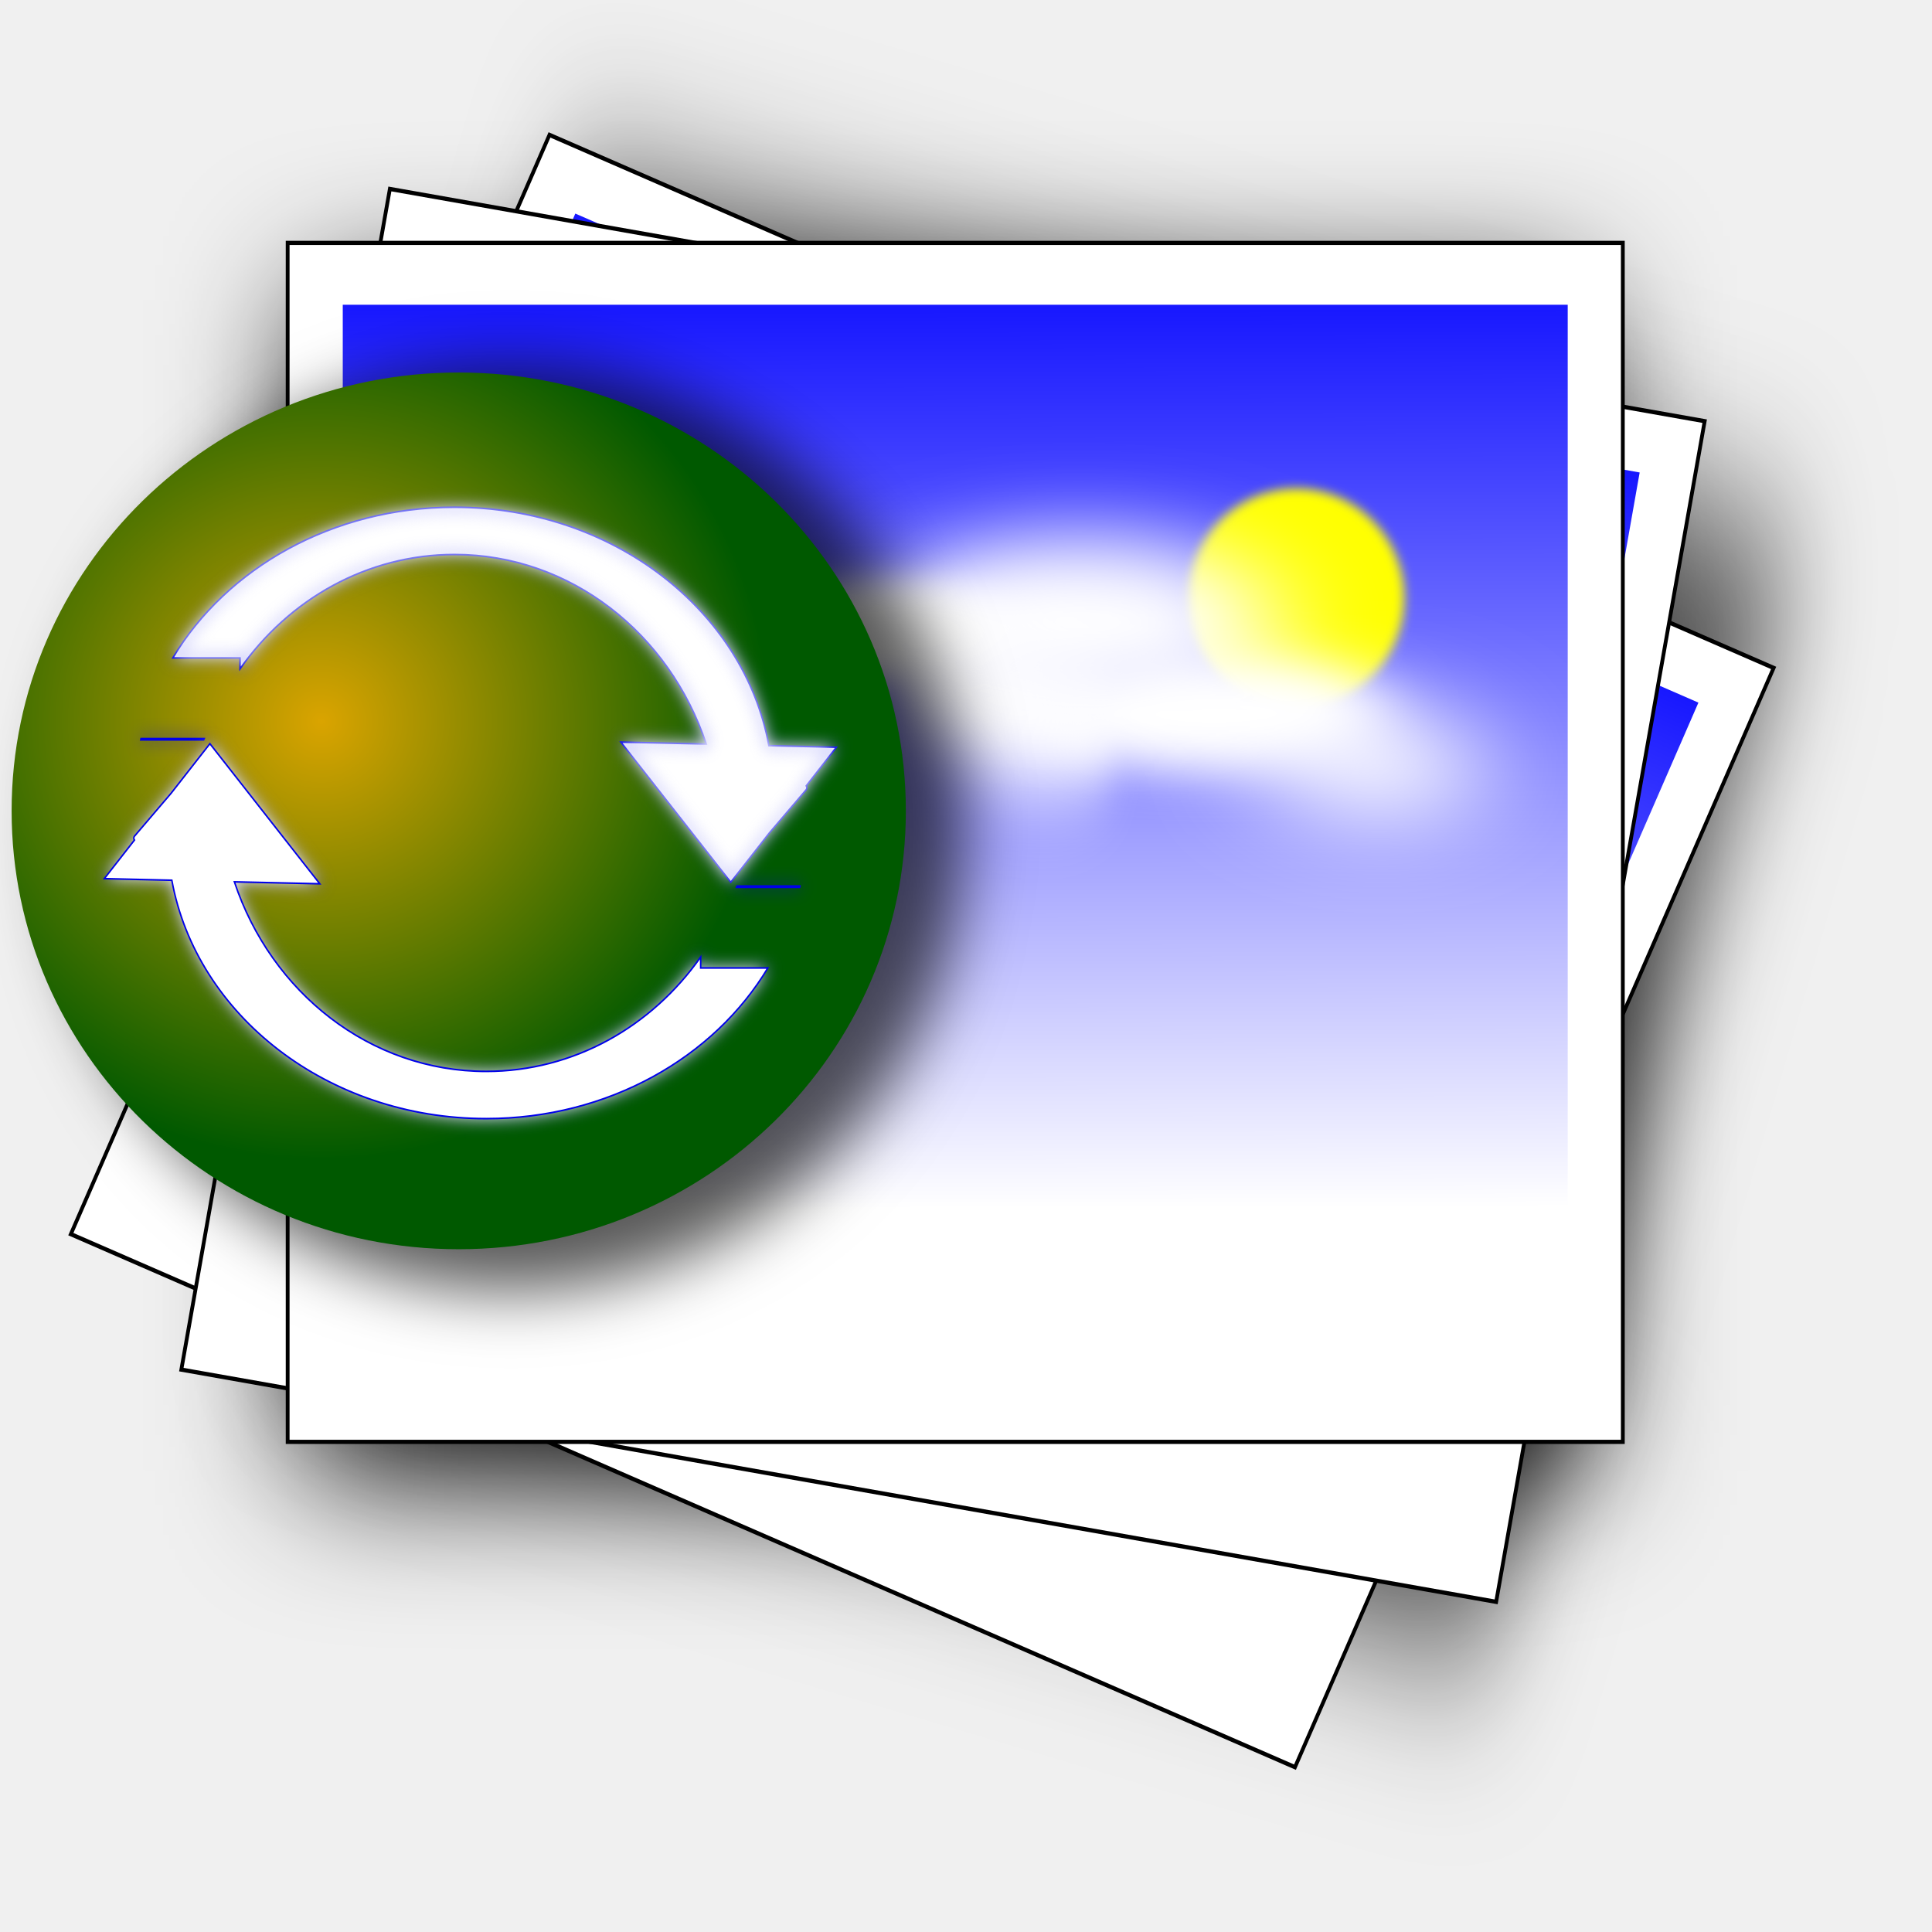
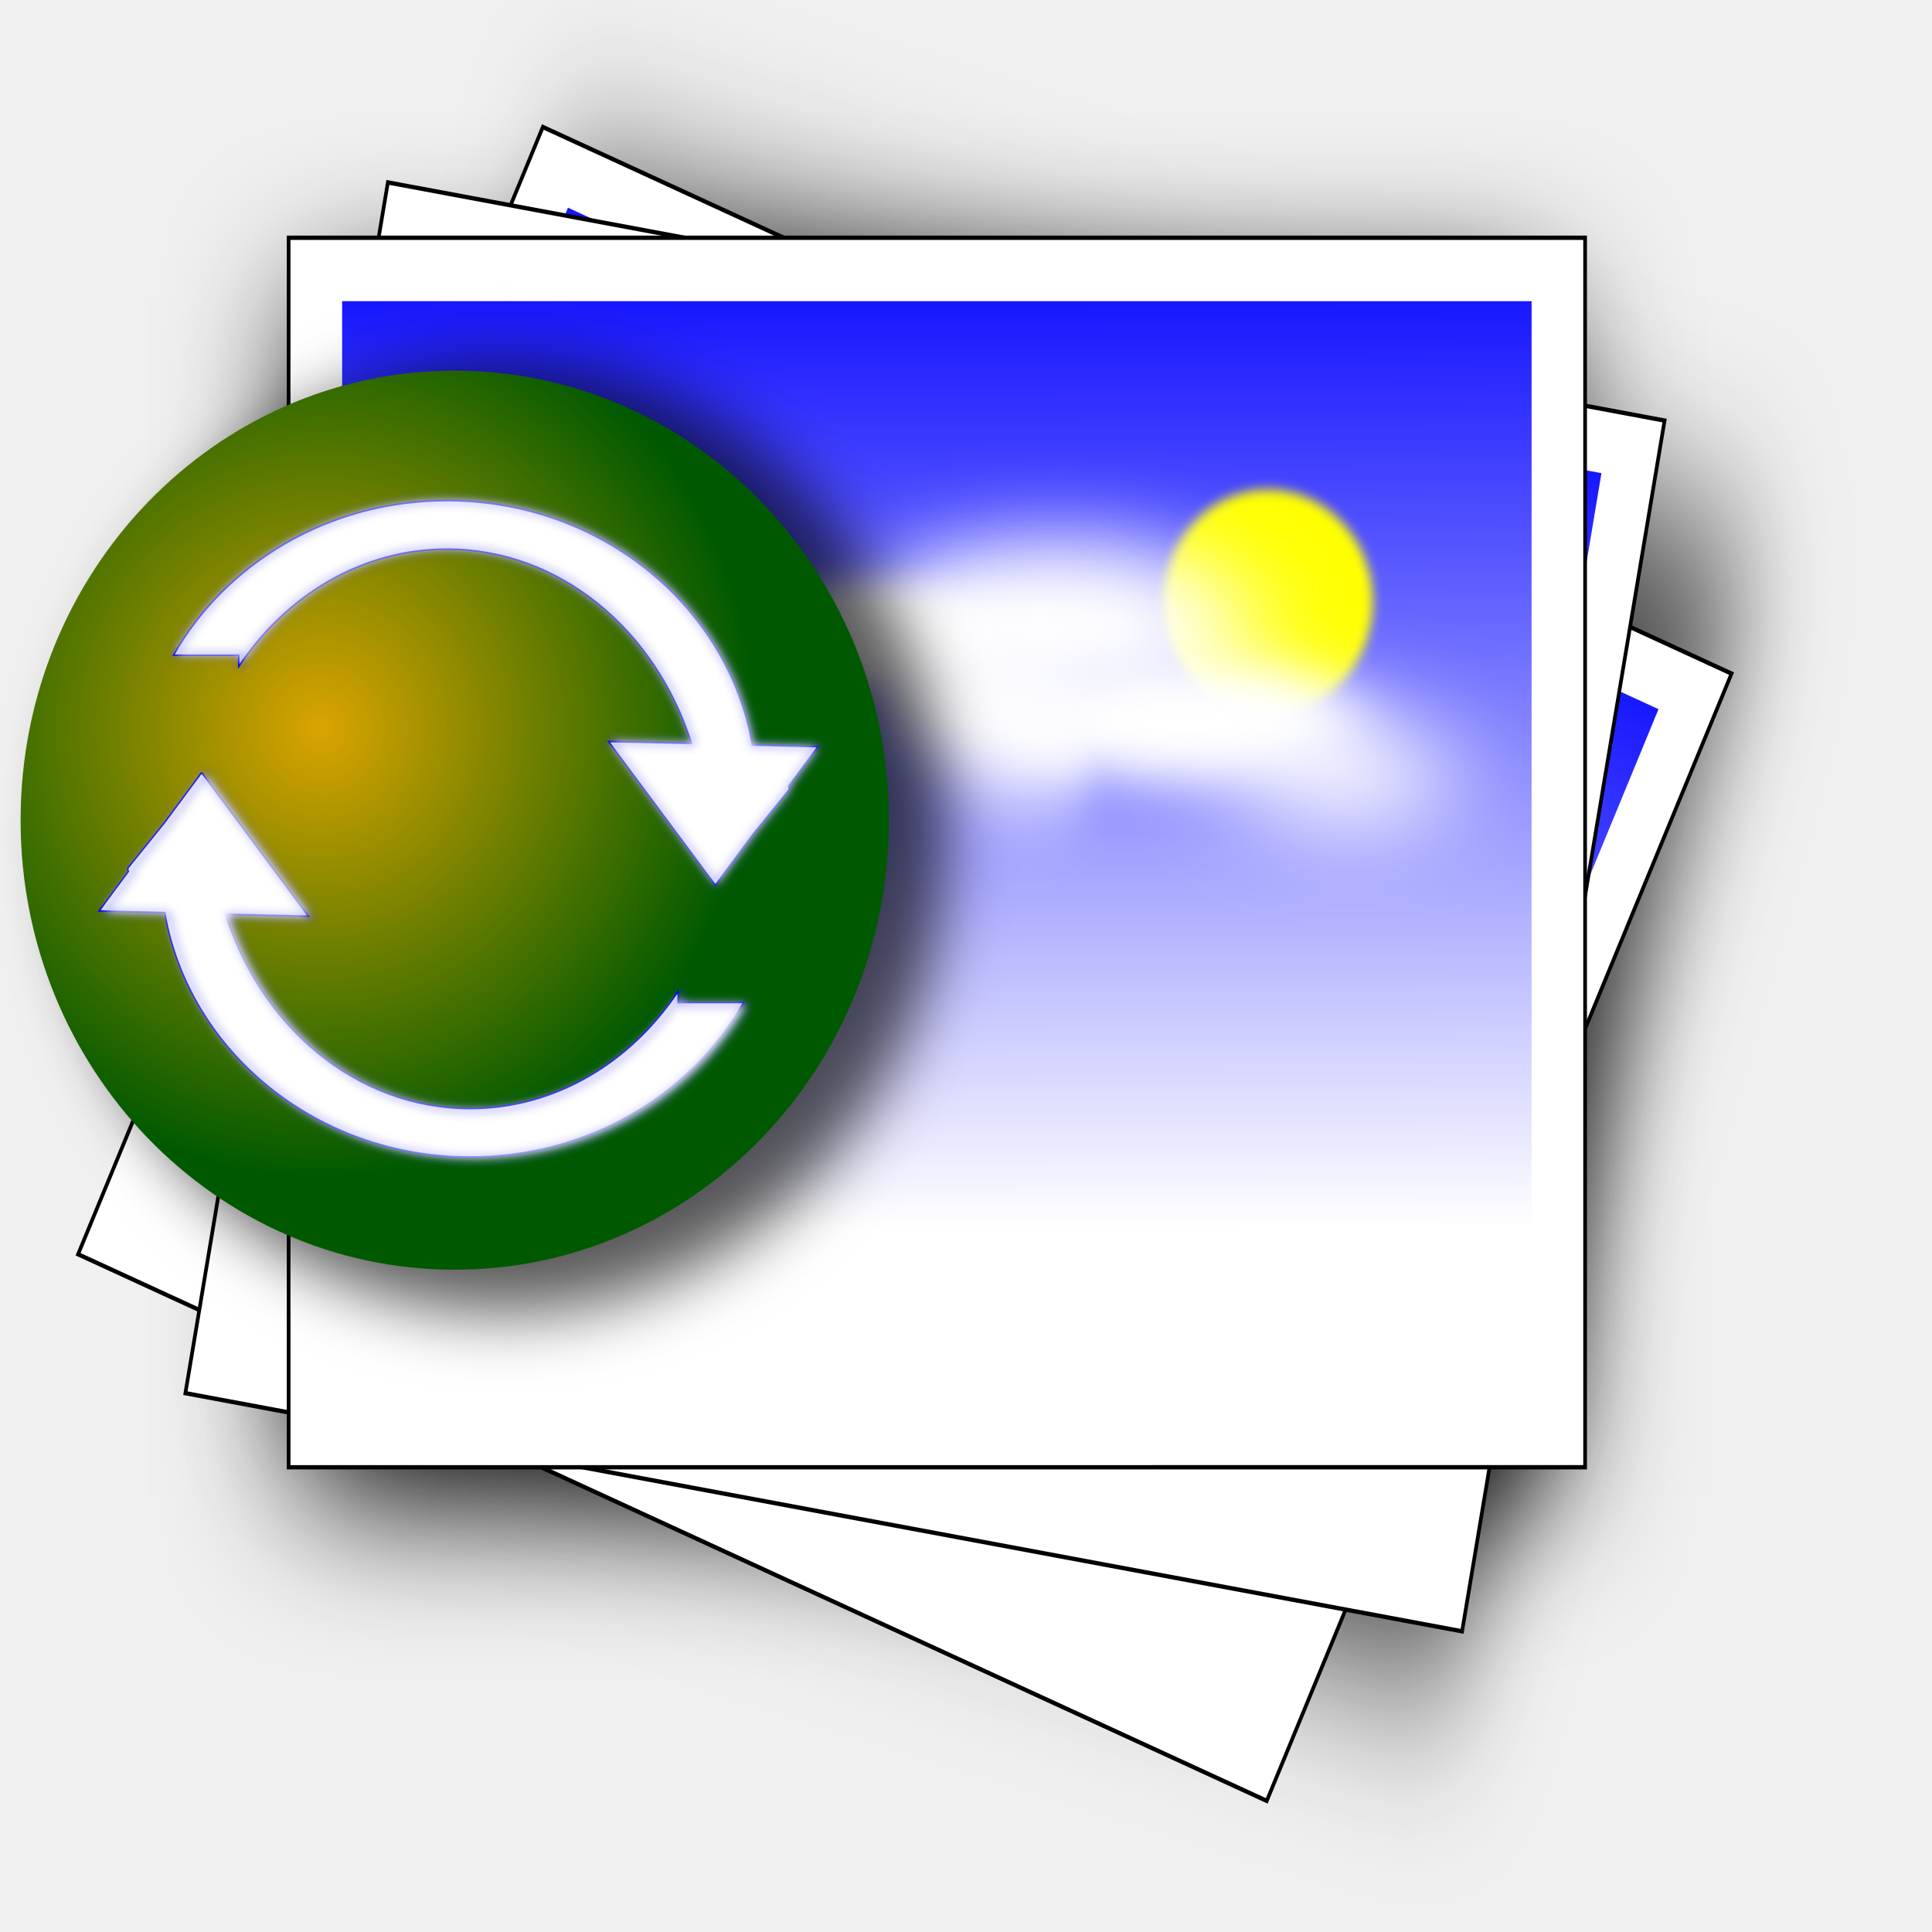
- <svg xmlns="http://www.w3.org/2000/svg" xmlns:xlink="http://www.w3.org/1999/xlink" width="250" height="250" id="svg2" version="1.0">
+ <svg xmlns="http://www.w3.org/2000/svg" xmlns:xlink="http://www.w3.org/1999/xlink" width="512" height="512" id="svg2" version="1.0">
  <defs id="defs4">
    <linearGradient id="linearGradient3852">
      <stop style="stop-color:#0000ff;stop-opacity:1;" offset="0" id="stop3854" />
      <stop style="stop-color:#0000ff;stop-opacity:0" offset="1" id="stop3856" />
    </linearGradient>
    <linearGradient id="linearGradient4543">
      <stop style="stop-color:#7aa47c;stop-opacity:1;" offset="0" id="stop4545" />
      <stop style="stop-color:#232325;stop-opacity:1;" offset="1" id="stop4547" />
    </linearGradient>
    <linearGradient id="linearGradient4535">
      <stop style="stop-color:#ffff24;stop-opacity:1;" offset="0" id="stop4537" />
      <stop style="stop-color:#ffff24;stop-opacity:0;" offset="1" id="stop4539" />
    </linearGradient>
    <linearGradient id="linearGradient3229">
      <stop style="stop-color:#daa400;stop-opacity:1;" offset="0" id="stop3231" />
      <stop style="stop-color:#005900;stop-opacity:1;" offset="1" id="stop3233" />
    </linearGradient>
    <linearGradient id="linearGradient3205">
      <stop style="stop-color:#058200;stop-opacity:0.059;" offset="0" id="stop3223" />
      <stop style="stop-color:#008000;stop-opacity:0;" offset="1" id="stop3209" />
    </linearGradient>
    <radialGradient xlink:href="#linearGradient3229" id="radialGradient3239" cx="63.336" cy="26.574" fx="63.336" fy="26.574" r="52.78" gradientTransform="matrix(1,0,0,0.9760765,0,0.8938496)" gradientUnits="userSpaceOnUse" spreadMethod="pad" />
    <filter id="filter3482" x="-0.29" width="1.579" y="-0.564" height="2.128" color-interpolation-filters="sRGB">
      <feGaussianBlur stdDeviation="3.19" id="feGaussianBlur3484" />
    </filter>
    <filter id="filter3722" x="-0.225" width="1.45" y="-0.674" height="2.349" color-interpolation-filters="sRGB">
      <feGaussianBlur stdDeviation="2.207" id="feGaussianBlur3724" />
    </filter>
    <filter id="filter3994" x="-0.465" width="1.93" y="-0.892" height="2.783" color-interpolation-filters="sRGB">
      <feGaussianBlur stdDeviation="3.185" id="feGaussianBlur3996" />
    </filter>
    <filter id="filter4082" x="-0.19" width="1.38" y="-0.397" height="1.795" color-interpolation-filters="sRGB">
      <feGaussianBlur stdDeviation="1.301" id="feGaussianBlur4084" />
    </filter>
    <filter id="filter4138" x="-0.193" width="1.386" y="-0.475" height="1.949" color-interpolation-filters="sRGB">
      <feGaussianBlur stdDeviation="1.837" id="feGaussianBlur4140" />
    </filter>
-     <filter id="filter4890" color-interpolation-filters="sRGB">
-       <feGaussianBlur stdDeviation="2.5" id="feGaussianBlur4892" />
-     </filter>
-     <filter id="filter4978" color-interpolation-filters="sRGB">
-       <feGaussianBlur stdDeviation="2.893" id="feGaussianBlur4980" />
-     </filter>
    <filter id="filter4984" color-interpolation-filters="sRGB">
      <feGaussianBlur stdDeviation="1.32" id="feGaussianBlur4986" />
    </filter>
    <filter id="filter4994" color-interpolation-filters="sRGB">
      <feGaussianBlur stdDeviation="1.32" id="feGaussianBlur4996" />
    </filter>
    <filter id="filter5022" color-interpolation-filters="sRGB">
      <feGaussianBlur stdDeviation="3.655" id="feGaussianBlur5024" />
-     </filter>
-     <filter id="filter5090" color-interpolation-filters="sRGB">
-       <feGaussianBlur stdDeviation="4.514" id="feGaussianBlur5092" />
    </filter>
    <linearGradient xlink:href="#linearGradient3852" id="linearGradient3858" x1="229.435" y1="46.427" x2="229.589" y2="115.68" gradientUnits="userSpaceOnUse" gradientTransform="translate(-21.15068,-3.709958)" />
    <filter id="filter3866" color-interpolation-filters="sRGB">
      <feGaussianBlur stdDeviation="0.661" id="feGaussianBlur3868" />
    </filter>
    <filter color-interpolation-filters="sRGB" id="filter3866-9">
      <feGaussianBlur stdDeviation="0.661" id="feGaussianBlur3868-2" />
    </filter>
    <filter color-interpolation-filters="sRGB" id="filter3722-4" x="-0.225" width="1.45" y="-0.674" height="2.349">
      <feGaussianBlur stdDeviation="2.207" id="feGaussianBlur3724-9" />
    </filter>
    <filter color-interpolation-filters="sRGB" id="filter4082-0" x="-0.19" width="1.38" y="-0.397" height="1.795">
      <feGaussianBlur stdDeviation="1.301" id="feGaussianBlur4084-4" />
    </filter>
    <filter color-interpolation-filters="sRGB" id="filter4138-0" x="-0.193" width="1.386" y="-0.475" height="1.949">
      <feGaussianBlur stdDeviation="1.837" id="feGaussianBlur4140-03" />
    </filter>
    <filter color-interpolation-filters="sRGB" id="filter3482-5" x="-0.29" width="1.579" y="-0.564" height="2.128">
      <feGaussianBlur stdDeviation="3.19" id="feGaussianBlur3484-1" />
    </filter>
    <filter color-interpolation-filters="sRGB" id="filter3994-2" x="-0.465" width="1.93" y="-0.892" height="2.783">
      <feGaussianBlur stdDeviation="3.185" id="feGaussianBlur3996-6" />
    </filter>
    <filter color-interpolation-filters="sRGB" id="filter3866-7-6">
      <feGaussianBlur stdDeviation="0.661" id="feGaussianBlur3868-1-2" />
    </filter>
    <filter color-interpolation-filters="sRGB" id="filter3722-7-8" x="-0.225" width="1.45" y="-0.674" height="2.349">
      <feGaussianBlur stdDeviation="2.207" id="feGaussianBlur3724-8-1" />
    </filter>
    <filter color-interpolation-filters="sRGB" id="filter4082-9-6" x="-0.19" width="1.38" y="-0.397" height="1.795">
      <feGaussianBlur stdDeviation="1.301" id="feGaussianBlur4084-2-5" />
    </filter>
    <filter color-interpolation-filters="sRGB" id="filter4138-2-9" x="-0.193" width="1.386" y="-0.475" height="1.949">
      <feGaussianBlur stdDeviation="1.837" id="feGaussianBlur4140-0-6" />
    </filter>
    <filter color-interpolation-filters="sRGB" id="filter3482-8-4" x="-0.29" width="1.579" y="-0.564" height="2.128">
      <feGaussianBlur stdDeviation="3.19" id="feGaussianBlur3484-4-3" />
    </filter>
    <filter color-interpolation-filters="sRGB" id="filter3994-7-6" x="-0.465" width="1.93" y="-0.892" height="2.783">
      <feGaussianBlur stdDeviation="3.185" id="feGaussianBlur3996-8-8" />
    </filter>
    <filter id="filter4267" x="-0.112" width="1.224" y="-0.129" height="1.258" color-interpolation-filters="sRGB">
      <feGaussianBlur stdDeviation="8.772" id="feGaussianBlur4269" />
    </filter>
    <filter id="filter4271" x="-0.129" width="1.259" y="-0.154" height="1.309" color-interpolation-filters="sRGB">
      <feGaussianBlur stdDeviation="8.772" id="feGaussianBlur4273" />
    </filter>
    <linearGradient xlink:href="#linearGradient3852-4" id="linearGradient3858-0" x1="229.435" y1="46.427" x2="229.589" y2="115.68" gradientUnits="userSpaceOnUse" gradientTransform="translate(-21.15068,-3.709958)" />
    <linearGradient id="linearGradient3852-4">
      <stop style="stop-color:#0000ff;stop-opacity:1;" offset="0" id="stop3854-3" />
      <stop style="stop-color:#0000ff;stop-opacity:0" offset="1" id="stop3856-7" />
    </linearGradient>
    <filter id="filter3866-0" color-interpolation-filters="sRGB">
      <feGaussianBlur stdDeviation="0.661" id="feGaussianBlur3868-0" />
    </filter>
    <filter id="filter3722-8" x="-0.225" width="1.45" y="-0.674" height="2.349" color-interpolation-filters="sRGB">
      <feGaussianBlur stdDeviation="2.207" id="feGaussianBlur3724-4" />
    </filter>
    <filter id="filter4082-95" x="-0.19" width="1.38" y="-0.397" height="1.795" color-interpolation-filters="sRGB">
      <feGaussianBlur stdDeviation="1.301" id="feGaussianBlur4084-3" />
    </filter>
    <filter id="filter4138-6" x="-0.193" width="1.386" y="-0.475" height="1.949" color-interpolation-filters="sRGB">
      <feGaussianBlur stdDeviation="1.837" id="feGaussianBlur4140-5" />
    </filter>
    <filter id="filter3482-1" x="-0.29" width="1.579" y="-0.564" height="2.128" color-interpolation-filters="sRGB">
      <feGaussianBlur stdDeviation="3.19" id="feGaussianBlur3484-5" />
    </filter>
    <filter id="filter3994-21" x="-0.465" width="1.93" y="-0.892" height="2.783" color-interpolation-filters="sRGB">
      <feGaussianBlur stdDeviation="3.185" id="feGaussianBlur3996-4" />
    </filter>
    <linearGradient xlink:href="#linearGradient3852-2" id="linearGradient3858-5" x1="229.435" y1="46.427" x2="229.589" y2="115.68" gradientUnits="userSpaceOnUse" gradientTransform="translate(-21.15068,-3.709958)" />
    <linearGradient id="linearGradient3852-2">
      <stop style="stop-color:#0000ff;stop-opacity:1;" offset="0" id="stop3854-5" />
      <stop style="stop-color:#0000ff;stop-opacity:0" offset="1" id="stop3856-1" />
    </linearGradient>
    <filter id="filter3866-3" color-interpolation-filters="sRGB">
      <feGaussianBlur stdDeviation="0.661" id="feGaussianBlur3868-4" />
    </filter>
    <filter id="filter3722-6" x="-0.225" width="1.45" y="-0.674" height="2.349" color-interpolation-filters="sRGB">
      <feGaussianBlur stdDeviation="2.207" id="feGaussianBlur3724-2" />
    </filter>
    <filter id="filter4082-7" x="-0.19" width="1.38" y="-0.397" height="1.795" color-interpolation-filters="sRGB">
      <feGaussianBlur stdDeviation="1.301" id="feGaussianBlur4084-27" />
    </filter>
    <filter id="filter4138-9" x="-0.193" width="1.386" y="-0.475" height="1.949" color-interpolation-filters="sRGB">
      <feGaussianBlur stdDeviation="1.837" id="feGaussianBlur4140-1" />
    </filter>
    <filter id="filter3482-59" x="-0.29" width="1.579" y="-0.564" height="2.128" color-interpolation-filters="sRGB">
      <feGaussianBlur stdDeviation="3.19" id="feGaussianBlur3484-0" />
    </filter>
    <filter id="filter3994-1" x="-0.465" width="1.93" y="-0.892" height="2.783" color-interpolation-filters="sRGB">
      <feGaussianBlur stdDeviation="3.185" id="feGaussianBlur3996-86" />
    </filter>
  </defs>
-   <g id="layer1" transform="translate(-50.51922,-31.03419)">
+   <g id="layer1" transform="translate(-50.51922,230.9658)">
    <g id="g2630" transform="matrix(0.9567677,0,0,1.027448,12.94866,-0.1731555)">
-       <g transform="matrix(1.056533,0,0,1.072689,-76.31413,35.13616)" id="g4589-3" style="fill:#000000;filter:url(#filter4271)">
+       <g transform="matrix(2.101075,0,0,2.252836,-188.0064,-217.5481)" id="g4589-3" style="fill:#000000;filter:url(#filter4271)">
        <g transform="matrix(1.668303,0.6427495,-0.2978532,1.59841,-77.41827,-48.68439)" id="g4393-8" style="fill:#000000">
          <rect style="fill:#000000;stroke:#000000;stroke-width:0.568;stroke-miterlimit:4;stroke-opacity:1;stroke-dasharray:none" id="rect3068-4" width="98.133" height="80.822" x="136.569" y="47.444" transform="matrix(0.9277975,-0.3730842,0.1757574,0.9844335,0,0)" rx="0" />
          <rect style="fill:#000000;fill-opacity:1;stroke:none" id="rect3842-7" width="94.52" height="72.978" x="138.376" y="49.099" transform="matrix(0.9277975,-0.3730842,0.1757574,0.9844335,0,0)" rx="0" />
          <path style="fill:#000000;stroke:none;filter:url(#filter3866-9)" id="path3860-43" d="m 155,88.929 c 0,7.298 -5.916,13.214 -13.214,13.214 -7.298,0 -13.214,-5.916 -13.214,-13.214 0,-7.298 5.916,-13.214 13.214,-13.214 7.298,0 13.214,5.916 13.214,13.214 z" transform="matrix(0.5845311,-0.2350505,0.1014304,0.5681212,116.9765,-27.84542)" />
          <path style="fill:#000000;fill-opacity:1;stroke:none;filter:url(#filter3722-4)" id="path4405-0" d="m 168.571,56.786 c 0,2.17 -5.277,3.929 -11.786,3.929 -6.509,0 -11.786,-1.759 -11.786,-3.929 0,-2.17 5.277,-3.929 11.786,-3.929 6.509,0 11.786,1.759 11.786,3.929 z" transform="matrix(0.653921,0.1391646,-0.8606402,1.346079,135.646,-93.25488)" />
          <path style="fill:#000000;fill-opacity:1;stroke:none;filter:url(#filter4082-0)" id="path4409-2" d="m 162.143,47.5 c 0,2.17 -3.678,3.929 -8.214,3.929 -4.537,0 -8.214,-1.759 -8.214,-3.929 0,-2.17 3.678,-3.929 8.214,-3.929 4.537,0 8.214,1.759 8.214,3.929 z" transform="matrix(1.071868,-0.4609787,0.3162653,0.8104326,-0.380941,35.94117)" />
          <path style="fill:#000000;fill-opacity:1;stroke:none;filter:url(#filter4138-0)" id="path4407-1" d="m 172.857,51.071 c 0,2.564 -5.117,4.643 -11.429,4.643 -6.312,0 -11.429,-2.079 -11.429,-4.643 0,-2.564 5.117,-4.643 11.429,-4.643 6.312,0 11.429,2.079 11.429,4.643 z" transform="matrix(1.071868,-0.4609787,0.3162653,0.8104326,15.38348,32.61865)" />
          <path style="fill:#000000;fill-opacity:1;stroke:none;filter:url(#filter3482-5)" id="path4411-6" d="m 181.429,43.929 c 0,3.748 -5.916,6.786 -13.214,6.786 -7.298,0 -13.214,-3.038 -13.214,-6.786 0,-3.748 5.916,-6.786 13.214,-6.786 7.298,0 13.214,3.038 13.214,6.786 z" transform="matrix(1.071868,-0.4609787,0.3162653,0.8104326,-0.4218199,39.13368)" />
          <path style="fill:#000000;fill-opacity:1;stroke:none;filter:url(#filter3994-2)" id="path4413-4" d="m 183.571,58.571 c 0,2.367 -3.678,4.286 -8.214,4.286 -4.537,0 -8.214,-1.919 -8.214,-4.286 0,-2.367 3.678,-4.286 8.214,-4.286 4.537,0 8.214,1.919 8.214,4.286 z" transform="matrix(1.014046,-0.3812608,0.3636851,0.8494101,16.93886,15.57235)" />
        </g>
      </g>
-       <g transform="matrix(1.01349,0.2800034,-0.3210367,1.029552,-23.12221,-20.80092)" id="g4589-2-6" style="opacity:0.635;fill:#000000;filter:url(#filter4267)">
+       <g transform="matrix(2.015476,0.5880563,-0.6384295,2.162241,-82.22633,-335.0258)" id="g4589-2-6" style="opacity:0.635;fill:#000000;filter:url(#filter4267)">
        <g transform="matrix(1.668303,0.6427495,-0.2978532,1.59841,-77.41827,-48.68439)" id="g4393-7-9" style="fill:#000000">
          <rect style="fill:#000000;stroke:#000000;stroke-width:0.568;stroke-miterlimit:4;stroke-opacity:1;stroke-dasharray:none" id="rect3068-9-9" width="98.133" height="80.822" x="136.569" y="47.444" transform="matrix(0.9277975,-0.3730842,0.1757574,0.9844335,0,0)" rx="0" />
          <rect style="fill:#000000;fill-opacity:1;stroke:none" id="rect3842-2-8" width="94.52" height="72.978" x="138.376" y="49.099" transform="matrix(0.9277975,-0.3730842,0.1757574,0.9844335,0,0)" rx="0" />
          <path style="fill:#000000;stroke:none;filter:url(#filter3866-7-6)" id="path3860-4-3" d="m 155,88.929 c 0,7.298 -5.916,13.214 -13.214,13.214 -7.298,0 -13.214,-5.916 -13.214,-13.214 0,-7.298 5.916,-13.214 13.214,-13.214 7.298,0 13.214,5.916 13.214,13.214 z" transform="matrix(0.5845311,-0.2350505,0.1014304,0.5681212,116.9765,-27.84542)" />
          <path style="fill:#000000;fill-opacity:1;stroke:none;filter:url(#filter3722-7-8)" id="path4405-9-0" d="m 168.571,56.786 c 0,2.17 -5.277,3.929 -11.786,3.929 -6.509,0 -11.786,-1.759 -11.786,-3.929 0,-2.17 5.277,-3.929 11.786,-3.929 6.509,0 11.786,1.759 11.786,3.929 z" transform="matrix(0.653921,0.1391646,-0.8606402,1.346079,135.646,-93.25488)" />
          <path style="fill:#000000;fill-opacity:1;stroke:none;filter:url(#filter4082-9-6)" id="path4409-6-0" d="m 162.143,47.5 c 0,2.17 -3.678,3.929 -8.214,3.929 -4.537,0 -8.214,-1.759 -8.214,-3.929 0,-2.17 3.678,-3.929 8.214,-3.929 4.537,0 8.214,1.759 8.214,3.929 z" transform="matrix(1.071868,-0.4609787,0.3162653,0.8104326,-0.380941,35.94117)" />
          <path style="fill:#000000;fill-opacity:1;stroke:none;filter:url(#filter4138-2-9)" id="path4407-0-9" d="m 172.857,51.071 c 0,2.564 -5.117,4.643 -11.429,4.643 -6.312,0 -11.429,-2.079 -11.429,-4.643 0,-2.564 5.117,-4.643 11.429,-4.643 6.312,0 11.429,2.079 11.429,4.643 z" transform="matrix(1.071868,-0.4609787,0.3162653,0.8104326,15.38348,32.61865)" />
          <path style="fill:#000000;fill-opacity:1;stroke:none;filter:url(#filter3482-8-4)" id="path4411-1-2" d="m 181.429,43.929 c 0,3.748 -5.916,6.786 -13.214,6.786 -7.298,0 -13.214,-3.038 -13.214,-6.786 0,-3.748 5.916,-6.786 13.214,-6.786 7.298,0 13.214,3.038 13.214,6.786 z" transform="matrix(1.071868,-0.4609787,0.3162653,0.8104326,-0.4218199,39.13368)" />
          <path style="fill:#000000;fill-opacity:1;stroke:none;filter:url(#filter3994-7-6)" id="path4413-1-3" d="m 183.571,58.571 c 0,2.367 -3.678,4.286 -8.214,4.286 -4.537,0 -8.214,-1.919 -8.214,-4.286 0,-2.367 3.678,-4.286 8.214,-4.286 4.537,0 8.214,1.919 8.214,4.286 z" transform="matrix(1.014046,-0.3812608,0.3636851,0.8494101,16.93886,15.57235)" />
        </g>
      </g>
-       <g transform="matrix(0.9686853,0.3927794,-0.4598822,0.9834979,-14.60939,-36.04449)" id="g4589-8">
+       <g transform="matrix(1.926375,0.8249057,-0.9145445,2.065518,-65.29731,-367.0399)" id="g4589-8">
        <g transform="matrix(1.668303,0.6427495,-0.2978532,1.59841,-77.41827,-48.68439)" id="g4393-2" style="stroke-width:0.279;stroke-miterlimit:4;stroke-dasharray:none">
          <rect style="fill:#ffffff;stroke:#000000;stroke-width:0.293;stroke-miterlimit:4;stroke-opacity:1;stroke-dasharray:none" id="rect3068-6" width="103.024" height="83.466" x="134.124" y="44.795" transform="matrix(0.9277975,-0.3730842,0.1757574,0.9844335,0,0)" rx="0" />
          <rect style="fill:url(#linearGradient3858-0);fill-opacity:1;stroke:none" id="rect3842-3" width="94.52" height="72.978" x="138.376" y="49.099" transform="matrix(0.9277975,-0.3730842,0.1757574,0.9844335,0,0)" rx="0" />
          <path style="fill:#ffff00;stroke:none;filter:url(#filter3866-0)" id="path3860-1" d="m 155,88.929 c 0,7.298 -5.916,13.214 -13.214,13.214 -7.298,0 -13.214,-5.916 -13.214,-13.214 0,-7.298 5.916,-13.214 13.214,-13.214 7.298,0 13.214,5.916 13.214,13.214 z" transform="matrix(0.5845311,-0.2350505,0.1014304,0.5681212,116.9765,-27.84542)" />
          <path style="fill:#ffffff;fill-opacity:1;stroke:none;filter:url(#filter3722-8)" id="path4405-2" d="m 168.571,56.786 c 0,2.17 -5.277,3.929 -11.786,3.929 -6.509,0 -11.786,-1.759 -11.786,-3.929 0,-2.17 5.277,-3.929 11.786,-3.929 6.509,0 11.786,1.759 11.786,3.929 z" transform="matrix(0.653921,0.1391646,-0.8606402,1.346079,135.646,-93.25488)" />
          <path style="fill:#ffffff;fill-opacity:1;stroke:none;filter:url(#filter4082-95)" id="path4409-3" d="m 162.143,47.5 c 0,2.17 -3.678,3.929 -8.214,3.929 -4.537,0 -8.214,-1.759 -8.214,-3.929 0,-2.17 3.678,-3.929 8.214,-3.929 4.537,0 8.214,1.759 8.214,3.929 z" transform="matrix(1.071868,-0.4609787,0.3162653,0.8104326,-0.380941,35.94117)" />
          <path style="fill:#ffffff;fill-opacity:1;stroke:none;filter:url(#filter4138-6)" id="path4407-7" d="m 172.857,51.071 c 0,2.564 -5.117,4.643 -11.429,4.643 -6.312,0 -11.429,-2.079 -11.429,-4.643 0,-2.564 5.117,-4.643 11.429,-4.643 6.312,0 11.429,2.079 11.429,4.643 z" transform="matrix(1.071868,-0.4609787,0.3162653,0.8104326,15.38348,32.61865)" />
          <path style="fill:#ffffff;fill-opacity:1;stroke:none;filter:url(#filter3482-1)" id="path4411-1" d="m 181.429,43.929 c 0,3.748 -5.916,6.786 -13.214,6.786 -7.298,0 -13.214,-3.038 -13.214,-6.786 0,-3.748 5.916,-6.786 13.214,-6.786 7.298,0 13.214,3.038 13.214,6.786 z" transform="matrix(1.071868,-0.4609787,0.3162653,0.8104326,-0.4218199,39.13368)" />
          <path style="fill:#ffffff;fill-opacity:1;stroke:none;filter:url(#filter3994-21)" id="path4413-6" d="m 183.571,58.571 c 0,2.367 -3.678,4.286 -8.214,4.286 -4.537,0 -8.214,-1.919 -8.214,-4.286 0,-2.367 3.678,-4.286 8.214,-4.286 4.537,0 8.214,1.919 8.214,4.286 z" transform="matrix(1.014046,-0.3812608,0.3636851,0.8494101,16.93886,15.57235)" />
        </g>
      </g>
-       <g transform="matrix(1.040431,0.1711174,-0.2003512,1.05634,-53.57749,0.9679708)" id="g4589-9">
+       <g transform="matrix(2.069051,0.3593765,-0.3984283,2.2185,-142.7912,-289.3073)" id="g4589-9">
        <g transform="matrix(1.668303,0.6427495,-0.2978532,1.59841,-77.41827,-48.68439)" id="g4393-6" style="stroke-width:0.279;stroke-miterlimit:4;stroke-dasharray:none">
          <rect style="fill:#ffffff;stroke:#000000;stroke-width:0.293;stroke-miterlimit:4;stroke-opacity:1;stroke-dasharray:none" id="rect3068-1" width="103.024" height="83.466" x="134.124" y="44.795" transform="matrix(0.9277975,-0.3730842,0.1757574,0.9844335,0,0)" rx="0" />
          <rect style="fill:url(#linearGradient3858-5);fill-opacity:1;stroke:none" id="rect3842-8" width="94.52" height="72.978" x="138.376" y="49.099" transform="matrix(0.9277975,-0.3730842,0.1757574,0.9844335,0,0)" rx="0" />
          <path style="fill:#ffff00;stroke:none;filter:url(#filter3866-3)" id="path3860-7" d="m 155,88.929 c 0,7.298 -5.916,13.214 -13.214,13.214 -7.298,0 -13.214,-5.916 -13.214,-13.214 0,-7.298 5.916,-13.214 13.214,-13.214 7.298,0 13.214,5.916 13.214,13.214 z" transform="matrix(0.5845311,-0.2350505,0.1014304,0.5681212,116.9765,-27.84542)" />
          <path style="fill:#ffffff;fill-opacity:1;stroke:none;filter:url(#filter3722-6)" id="path4405-7" d="m 168.571,56.786 c 0,2.17 -5.277,3.929 -11.786,3.929 -6.509,0 -11.786,-1.759 -11.786,-3.929 0,-2.17 5.277,-3.929 11.786,-3.929 6.509,0 11.786,1.759 11.786,3.929 z" transform="matrix(0.653921,0.1391646,-0.8606402,1.346079,135.646,-93.25488)" />
          <path style="fill:#ffffff;fill-opacity:1;stroke:none;filter:url(#filter4082-7)" id="path4409-4" d="m 162.143,47.5 c 0,2.17 -3.678,3.929 -8.214,3.929 -4.537,0 -8.214,-1.759 -8.214,-3.929 0,-2.17 3.678,-3.929 8.214,-3.929 4.537,0 8.214,1.759 8.214,3.929 z" transform="matrix(1.071868,-0.4609787,0.3162653,0.8104326,-0.380941,35.94117)" />
          <path style="fill:#ffffff;fill-opacity:1;stroke:none;filter:url(#filter4138-9)" id="path4407-4" d="m 172.857,51.071 c 0,2.564 -5.117,4.643 -11.429,4.643 -6.312,0 -11.429,-2.079 -11.429,-4.643 0,-2.564 5.117,-4.643 11.429,-4.643 6.312,0 11.429,2.079 11.429,4.643 z" transform="matrix(1.071868,-0.4609787,0.3162653,0.8104326,15.38348,32.61865)" />
          <path style="fill:#ffffff;fill-opacity:1;stroke:none;filter:url(#filter3482-59)" id="path4411-60" d="m 181.429,43.929 c 0,3.748 -5.916,6.786 -13.214,6.786 -7.298,0 -13.214,-3.038 -13.214,-6.786 0,-3.748 5.916,-6.786 13.214,-6.786 7.298,0 13.214,3.038 13.214,6.786 z" transform="matrix(1.071868,-0.4609787,0.3162653,0.8104326,-0.4218199,39.13368)" />
          <path style="fill:#ffffff;fill-opacity:1;stroke:none;filter:url(#filter3994-1)" id="path4413-8" d="m 183.571,58.571 c 0,2.367 -3.678,4.286 -8.214,4.286 -4.537,0 -8.214,-1.919 -8.214,-4.286 0,-2.367 3.678,-4.286 8.214,-4.286 4.537,0 8.214,1.919 8.214,4.286 z" transform="matrix(1.014046,-0.3812608,0.3636851,0.8494101,16.93886,15.57235)" />
        </g>
      </g>
-       <g transform="matrix(1.056533,0,0,1.072689,-75.11871,32.15321)" id="g4589">
+       <g transform="matrix(2.101075,0,0,2.252836,-185.6291,-223.8128)" id="g4589">
        <g transform="matrix(1.668303,0.6427495,-0.2978532,1.59841,-77.41827,-48.68439)" id="g4393" style="stroke-width:0.279;stroke-miterlimit:4;stroke-dasharray:none">
          <rect style="fill:#ffffff;stroke:#000000;stroke-width:0.293;stroke-miterlimit:4;stroke-opacity:1;stroke-dasharray:none" id="rect3068" width="103.024" height="83.466" x="134.124" y="44.795" transform="matrix(0.9277975,-0.3730842,0.1757574,0.9844335,0,0)" rx="0" />
          <rect style="fill:url(#linearGradient3858);fill-opacity:1;stroke:none" id="rect3842" width="94.52" height="72.978" x="138.376" y="49.099" transform="matrix(0.9277975,-0.3730842,0.1757574,0.9844335,0,0)" rx="0" />
          <path style="fill:#ffff00;stroke:none;filter:url(#filter3866)" id="path3860" d="m 155,88.929 c 0,7.298 -5.916,13.214 -13.214,13.214 -7.298,0 -13.214,-5.916 -13.214,-13.214 0,-7.298 5.916,-13.214 13.214,-13.214 7.298,0 13.214,5.916 13.214,13.214 z" transform="matrix(0.5845311,-0.2350505,0.1014304,0.5681212,116.9765,-27.84542)" />
          <path style="fill:#ffffff;fill-opacity:1;stroke:none;filter:url(#filter3722)" id="path4405" d="m 168.571,56.786 c 0,2.17 -5.277,3.929 -11.786,3.929 -6.509,0 -11.786,-1.759 -11.786,-3.929 0,-2.17 5.277,-3.929 11.786,-3.929 6.509,0 11.786,1.759 11.786,3.929 z" transform="matrix(0.653921,0.1391646,-0.8606402,1.346079,135.646,-93.25488)" />
          <path style="fill:#ffffff;fill-opacity:1;stroke:none;filter:url(#filter4082)" id="path4409" d="m 162.143,47.5 c 0,2.17 -3.678,3.929 -8.214,3.929 -4.537,0 -8.214,-1.759 -8.214,-3.929 0,-2.17 3.678,-3.929 8.214,-3.929 4.537,0 8.214,1.759 8.214,3.929 z" transform="matrix(1.071868,-0.4609787,0.3162653,0.8104326,-0.380941,35.94117)" />
          <path style="fill:#ffffff;fill-opacity:1;stroke:none;filter:url(#filter4138)" id="path4407" d="m 172.857,51.071 c 0,2.564 -5.117,4.643 -11.429,4.643 -6.312,0 -11.429,-2.079 -11.429,-4.643 0,-2.564 5.117,-4.643 11.429,-4.643 6.312,0 11.429,2.079 11.429,4.643 z" transform="matrix(1.071868,-0.4609787,0.3162653,0.8104326,15.38348,32.61865)" />
          <path style="fill:#ffffff;fill-opacity:1;stroke:none;filter:url(#filter3482)" id="path4411" d="m 181.429,43.929 c 0,3.748 -5.916,6.786 -13.214,6.786 -7.298,0 -13.214,-3.038 -13.214,-6.786 0,-3.748 5.916,-6.786 13.214,-6.786 7.298,0 13.214,3.038 13.214,6.786 z" transform="matrix(1.071868,-0.4609787,0.3162653,0.8104326,-0.4218199,39.13368)" />
          <path style="fill:#ffffff;fill-opacity:1;stroke:none;filter:url(#filter3994)" id="path4413" d="m 183.571,58.571 c 0,2.367 -3.678,4.286 -8.214,4.286 -4.537,0 -8.214,-1.919 -8.214,-4.286 0,-2.367 3.678,-4.286 8.214,-4.286 4.537,0 8.214,1.919 8.214,4.286 z" transform="matrix(1.014046,-0.3812608,0.3636851,0.8494101,16.93886,15.57235)" />
        </g>
      </g>
-       <path transform="matrix(1.163974,0,0,1.127178,15.71859,92.68301)" d="m 132.33,37.363 a 52.78,51.518 0 1 1 -105.561,0 52.78,51.518 0 1 1 105.561,0 z" id="path4616" style="opacity:0.656;fill:#000000;fill-opacity:1;stroke:none;filter:url(#filter5022)" />
-       <path transform="matrix(1.145705,0,0,1.071612,10.17003,92.45682)" d="m 132.33,37.363 a 52.78,51.518 0 1 1 -105.561,0 52.78,51.518 0 1 1 105.561,0 z" id="path3203" style="fill:url(#radialGradient3239);fill-opacity:1;stroke:none" />
-       <path id="path3177" d="m 100.731,94.26 c -16.479,2e-5 -30.819,7.686 -38.088,18.976 l 9.086,0 0,1.376 c 6.6,-8.749 17.145,-14.404 29.003,-14.404 15.729,0 29.092,9.963 34.06,23.872 l -11.547,-0.243 14.859,17.641 5.237,-6.231 4.968,-5.422 c 0.119,-0.131 0.119,-0.354 0,-0.486 l 4.073,-4.855 -9.13,-0.202 C 139.907,107.265 122.159,94.26 100.731,94.26 z M 58.346,123.392 c -0.011,0.054 -0.033,0.108 -0.045,0.162 l 8.504,0 c 0.02,-0.057 0.068,-0.105 0.09,-0.162 l -8.549,0 z" style="fill:#ffffff;fill-opacity:1;stroke:#0000ea;stroke-width:0.205;stroke-opacity:1" />
-       <path id="path4982" d="m 136.344,210.865 c 20.278,0 37.923,-9.73 46.868,-24.021 l -11.18,0 0,-1.741 c -8.121,11.075 -21.097,18.234 -35.688,18.234 -19.354,0 -35.798,-12.612 -41.911,-30.219 l 14.209,0.307 -18.284,-22.331 -6.444,7.888 -6.113,6.863 c -0.147,0.166 -0.147,0.449 0,0.615 l -5.012,6.146 11.235,0.256 c 4.114,21.541 25.953,38.004 52.32,38.004 z m 52.155,-36.877 c 0.015,-0.068 0.04,-0.137 0.055,-0.205 l -10.464,0 c -0.026,0.072 -0.083,0.133 -0.11,0.205 l 10.519,0 z" style="fill:#ffffff;fill-opacity:1;stroke:#0000ea;stroke-width:0.256;stroke-opacity:1;filter:url(#filter4984)" transform="matrix(0.812679,0,0,0.7899527,-5.774914,4.682465)" />
-       <path style="fill:#ffffff;fill-opacity:1;stroke:#0000ea;stroke-width:0.256;stroke-opacity:1;filter:url(#filter4994)" d="m 131.055,113.396 c -20.278,10e-6 -37.923,9.73 -46.868,24.021 l 11.18,0 0,1.741 c 8.121,-11.075 21.097,-18.234 35.688,-18.234 19.354,0 35.798,12.612 41.911,30.219 l -14.209,-0.307 18.284,22.331 6.444,-7.888 6.113,-6.863 c 0.147,-0.166 0.147,-0.449 0,-0.615 l 5.012,-6.146 -11.235,-0.256 c -4.114,-21.541 -25.953,-38.004 -52.32,-38.004 z m -52.155,36.877 c -0.015,0.068 -0.04,0.137 -0.055,0.205 l 10.464,0 c 0.026,-0.072 0.083,-0.133 0.11,-0.205 l -10.519,0 z" id="path4988" transform="matrix(0.812679,0,0,0.7899527,-5.774914,4.682465)" />
-       <path style="fill:#ffffff;fill-opacity:1;stroke:#0000ea;stroke-width:0.205;stroke-opacity:1" d="m 105.029,171.256 c 16.479,0 30.819,-7.686 38.088,-18.976 l -9.086,0 0,-1.376 c -6.6,8.749 -17.145,14.404 -29.003,14.404 -15.729,0 -29.092,-9.963 -34.06,-23.872 l 11.547,0.243 -14.859,-17.641 -5.237,6.231 -4.968,5.422 c -0.119,0.131 -0.119,0.354 0,0.486 l -4.073,4.855 9.13,0.202 c 3.343,17.017 21.091,30.022 42.519,30.022 z m 42.385,-29.131 c 0.013,-0.054 0.033,-0.108 0.045,-0.162 l -8.504,0 c -0.02,0.057 -0.068,0.105 -0.09,0.162 l 8.549,0 z" id="path4470" />
+       <path transform="matrix(2.314735,0,0,2.367272,-4.985603,-96.68963)" d="m 132.33,37.363 c 0,28.452 -23.631,51.518 -52.78,51.518 -29.15,0 -52.78,-23.065 -52.78,-51.518 0,-28.452 23.631,-51.518 52.78,-51.518 29.15,0 52.78,23.065 52.78,51.518 z" id="path4616" style="opacity:0.656;fill:#000000;fill-opacity:1;stroke:none;filter:url(#filter5022)" />
+       <path transform="matrix(2.278406,0,0,2.250574,-16.01974,-97.16466)" d="m 132.33,37.363 c 0,28.452 -23.631,51.518 -52.78,51.518 -29.15,0 -52.78,-23.065 -52.78,-51.518 0,-28.452 23.631,-51.518 52.78,-51.518 29.15,0 52.78,23.065 52.78,51.518 z" id="path3203" style="fill:url(#radialGradient3239);fill-opacity:1;stroke:none" />
+       <path style="fill:#ffffff;fill-opacity:1;stroke:#0000ea;stroke-width:0.42;stroke-opacity:1" d="m 163.076,-95.503 c -32.772,3.9e-5 -61.287,16.164 -75.743,39.874 l 18.062,0 0,2.889 c 13.124,-18.374 34.101,-30.263 57.681,-30.263 31.279,0 57.861,20.914 67.741,50.124 l -22.961,-0.487 29.559,37.046 10.387,-13.109 9.897,-11.375 c 0.238,-0.276 0.238,-0.759 0,-1.034 l 8.1,-10.189 -18.16,-0.426 c -6.648,-35.738 -41.95,-63.051 -84.562,-63.051 z" id="path3177" />
+       <path style="fill:#ffffff;fill-opacity:1;stroke:#0000ea;stroke-width:0.416;stroke-opacity:1;filter:url(#filter4994)" d="m -127.25,116.594 c -31.355,2e-5 -58.638,16.608 -72.469,40.969 l 17.281,0 0,2.969 c 12.557,-18.878 32.627,-31.094 55.188,-31.094 29.927,0 55.36,21.488 64.812,51.5 l -22,-0.5 28.281,38.062 9.969,-13.438 9.469,-11.719 c 0.227,-0.283 0.227,-0.748 0,-1.031 l 7.75,-10.5 -17.375,-0.438 C -52.705,144.656 -86.48,116.594 -127.25,116.594 z" transform="matrix(1.045186,0,0,0.9732848,296.3838,-209.0544)" id="path4988" />
+       <path style="fill:#ffffff;fill-opacity:1;stroke:#0000ea;stroke-width:0.42;stroke-opacity:1" d="m 95.117,-25.351 -10.419,13.079 -9.864,11.375 c -0.238,0.276 -0.238,0.759 0,1.034 l -8.1,10.189 18.16,0.426 c 6.649,35.738 41.95,63.051 84.562,63.051 32.772,0 61.287,-16.134 75.743,-39.844 l -18.095,0 0,-2.889 c -13.124,18.374 -34.068,30.233 -57.649,30.233 -31.279,0 -57.861,-20.914 -67.741,-50.124 l 22.961,0.517 -29.559,-37.046 z" id="path4470" />
+       <path style="fill:#ffffff;fill-opacity:1;stroke:#0000ea;stroke-width:0.416;stroke-opacity:1;filter:url(#filter4984)" d="m -165.531,199.125 -9.938,13.438 -9.469,11.688 c -0.227,0.283 -0.227,0.78 0,1.062 l -7.75,10.469 17.375,0.438 C -168.951,272.937 -135.176,301 -94.406,301 c 31.355,0 58.638,-16.576 72.469,-40.938 l -17.281,0 0,-2.969 c -12.557,18.878 -32.627,31.062 -55.188,31.062 -29.927,0 -55.36,-21.488 -64.812,-51.5 l 21.969,0.531 -28.281,-38.062 z" transform="matrix(1.045186,0,0,0.9732848,269.209,-218.7873)" id="path4982" />
    </g>
  </g>
</svg>
